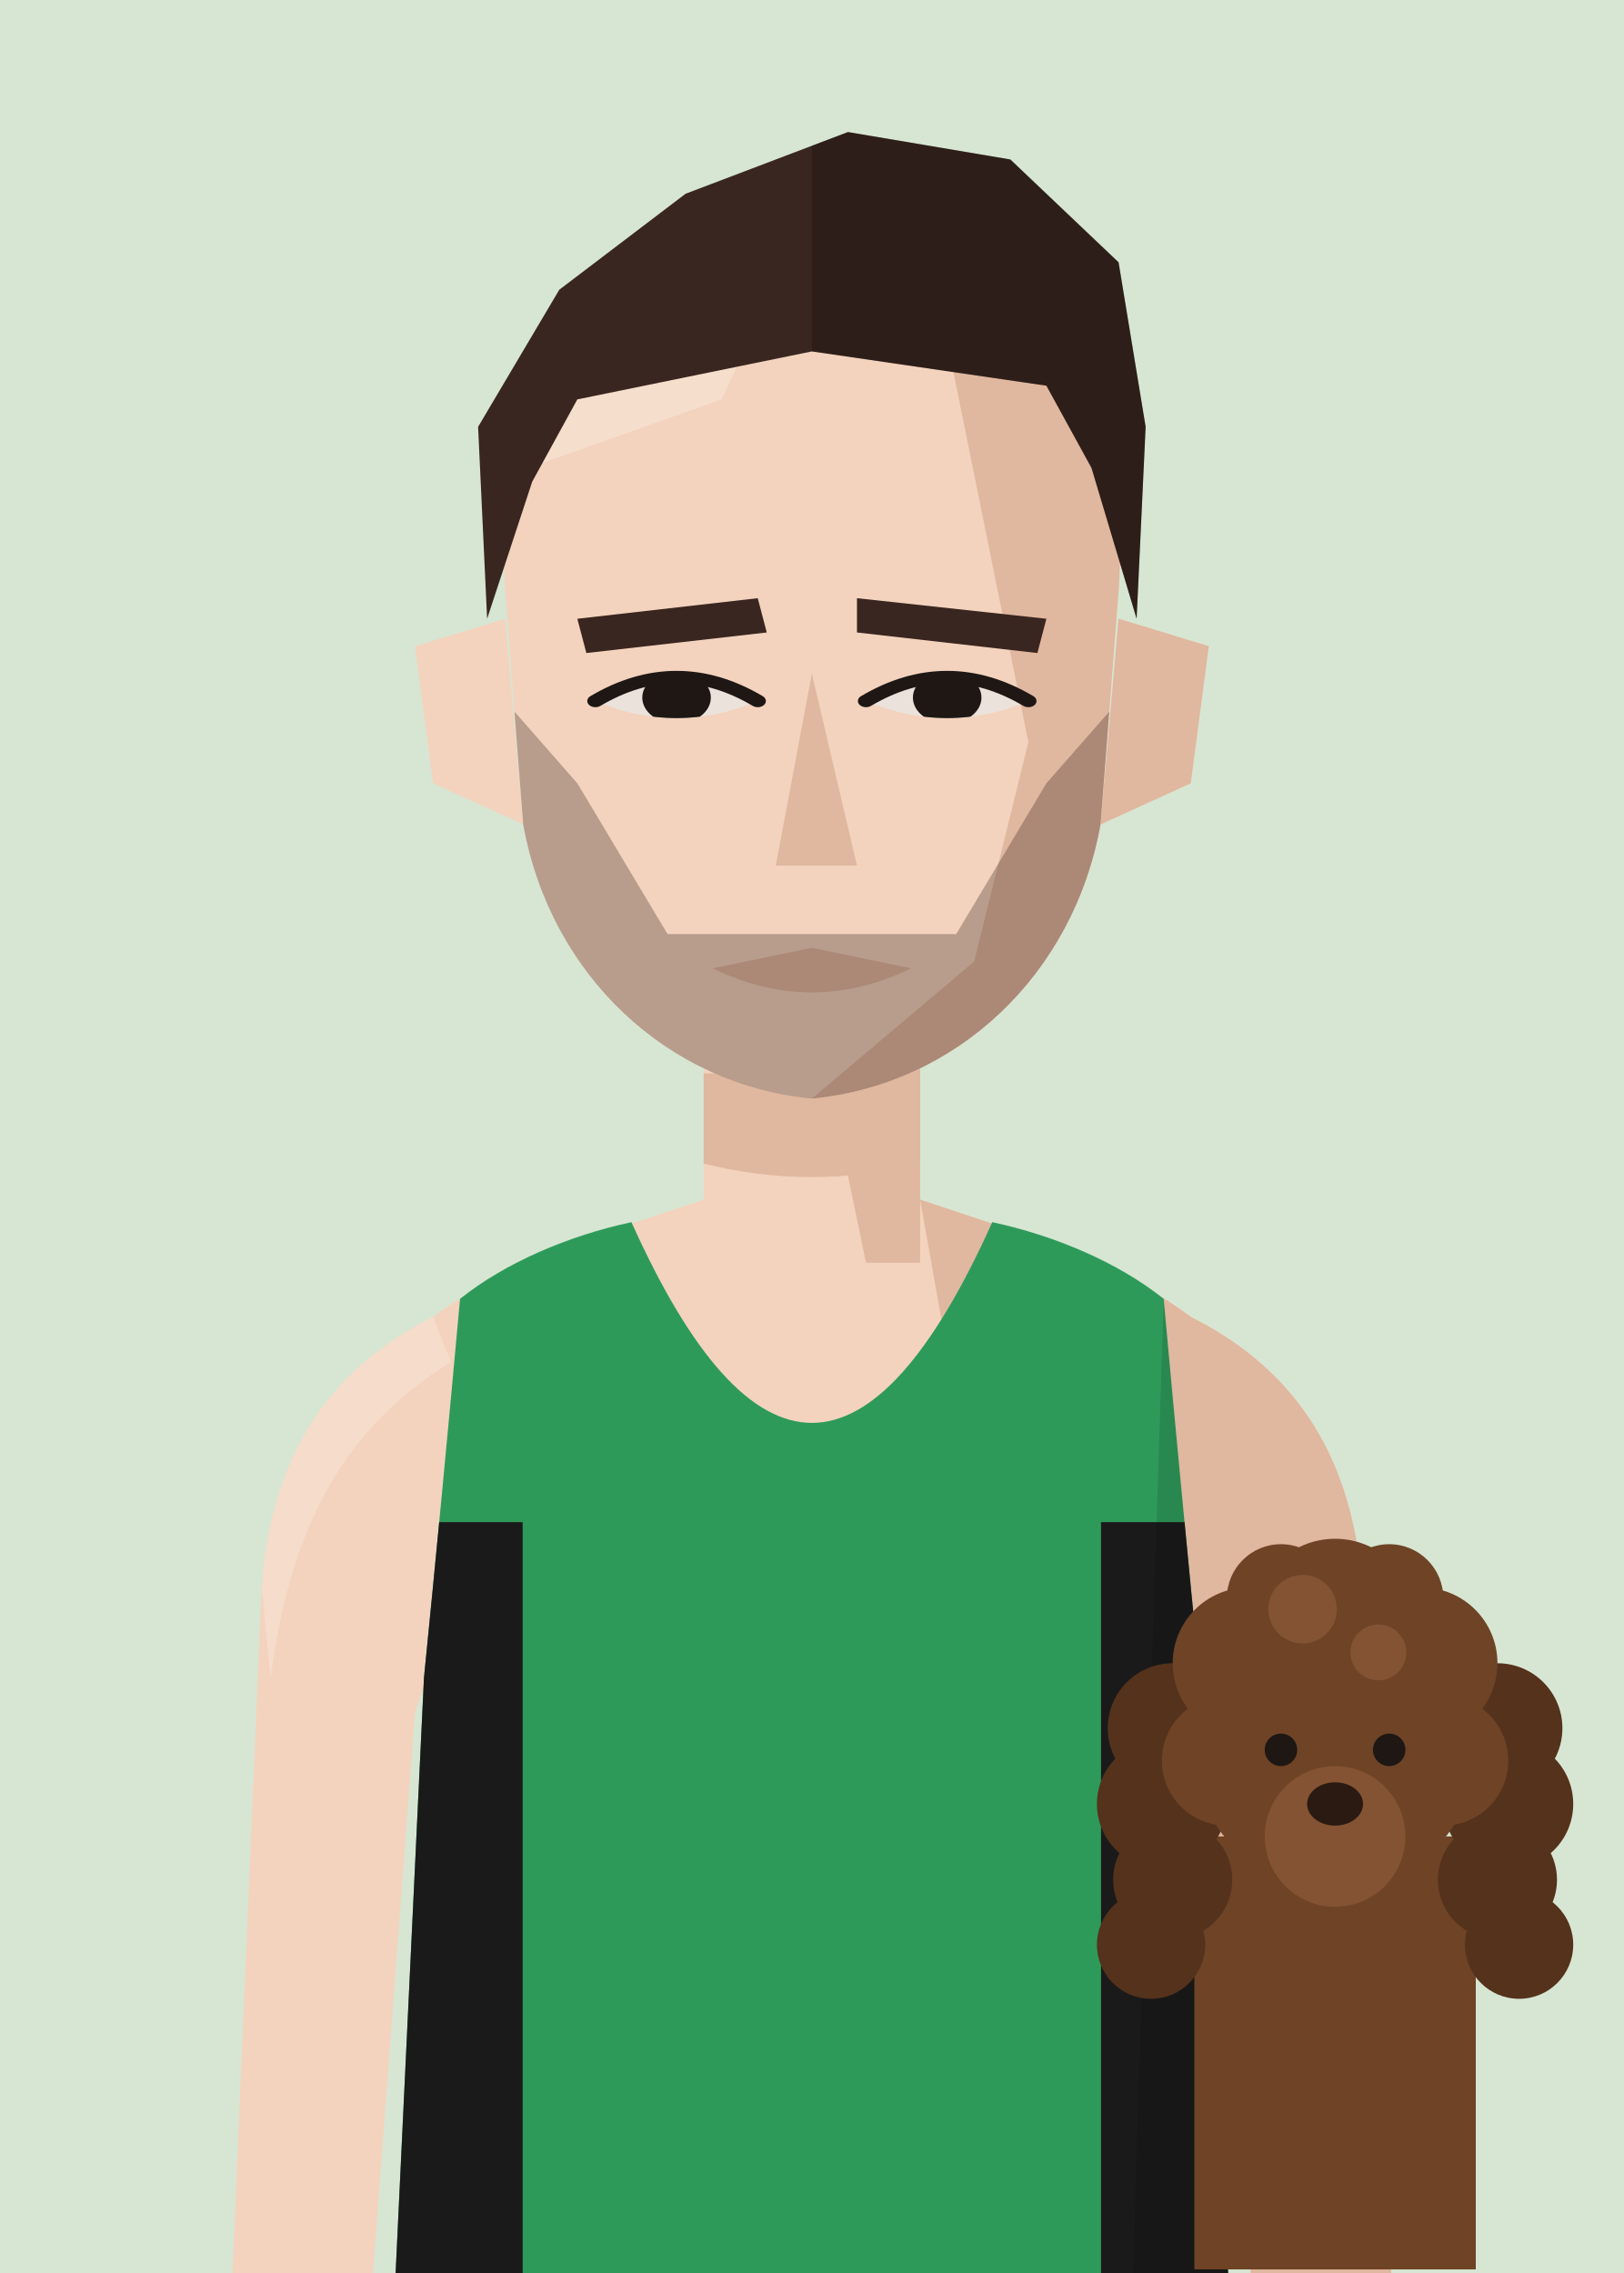
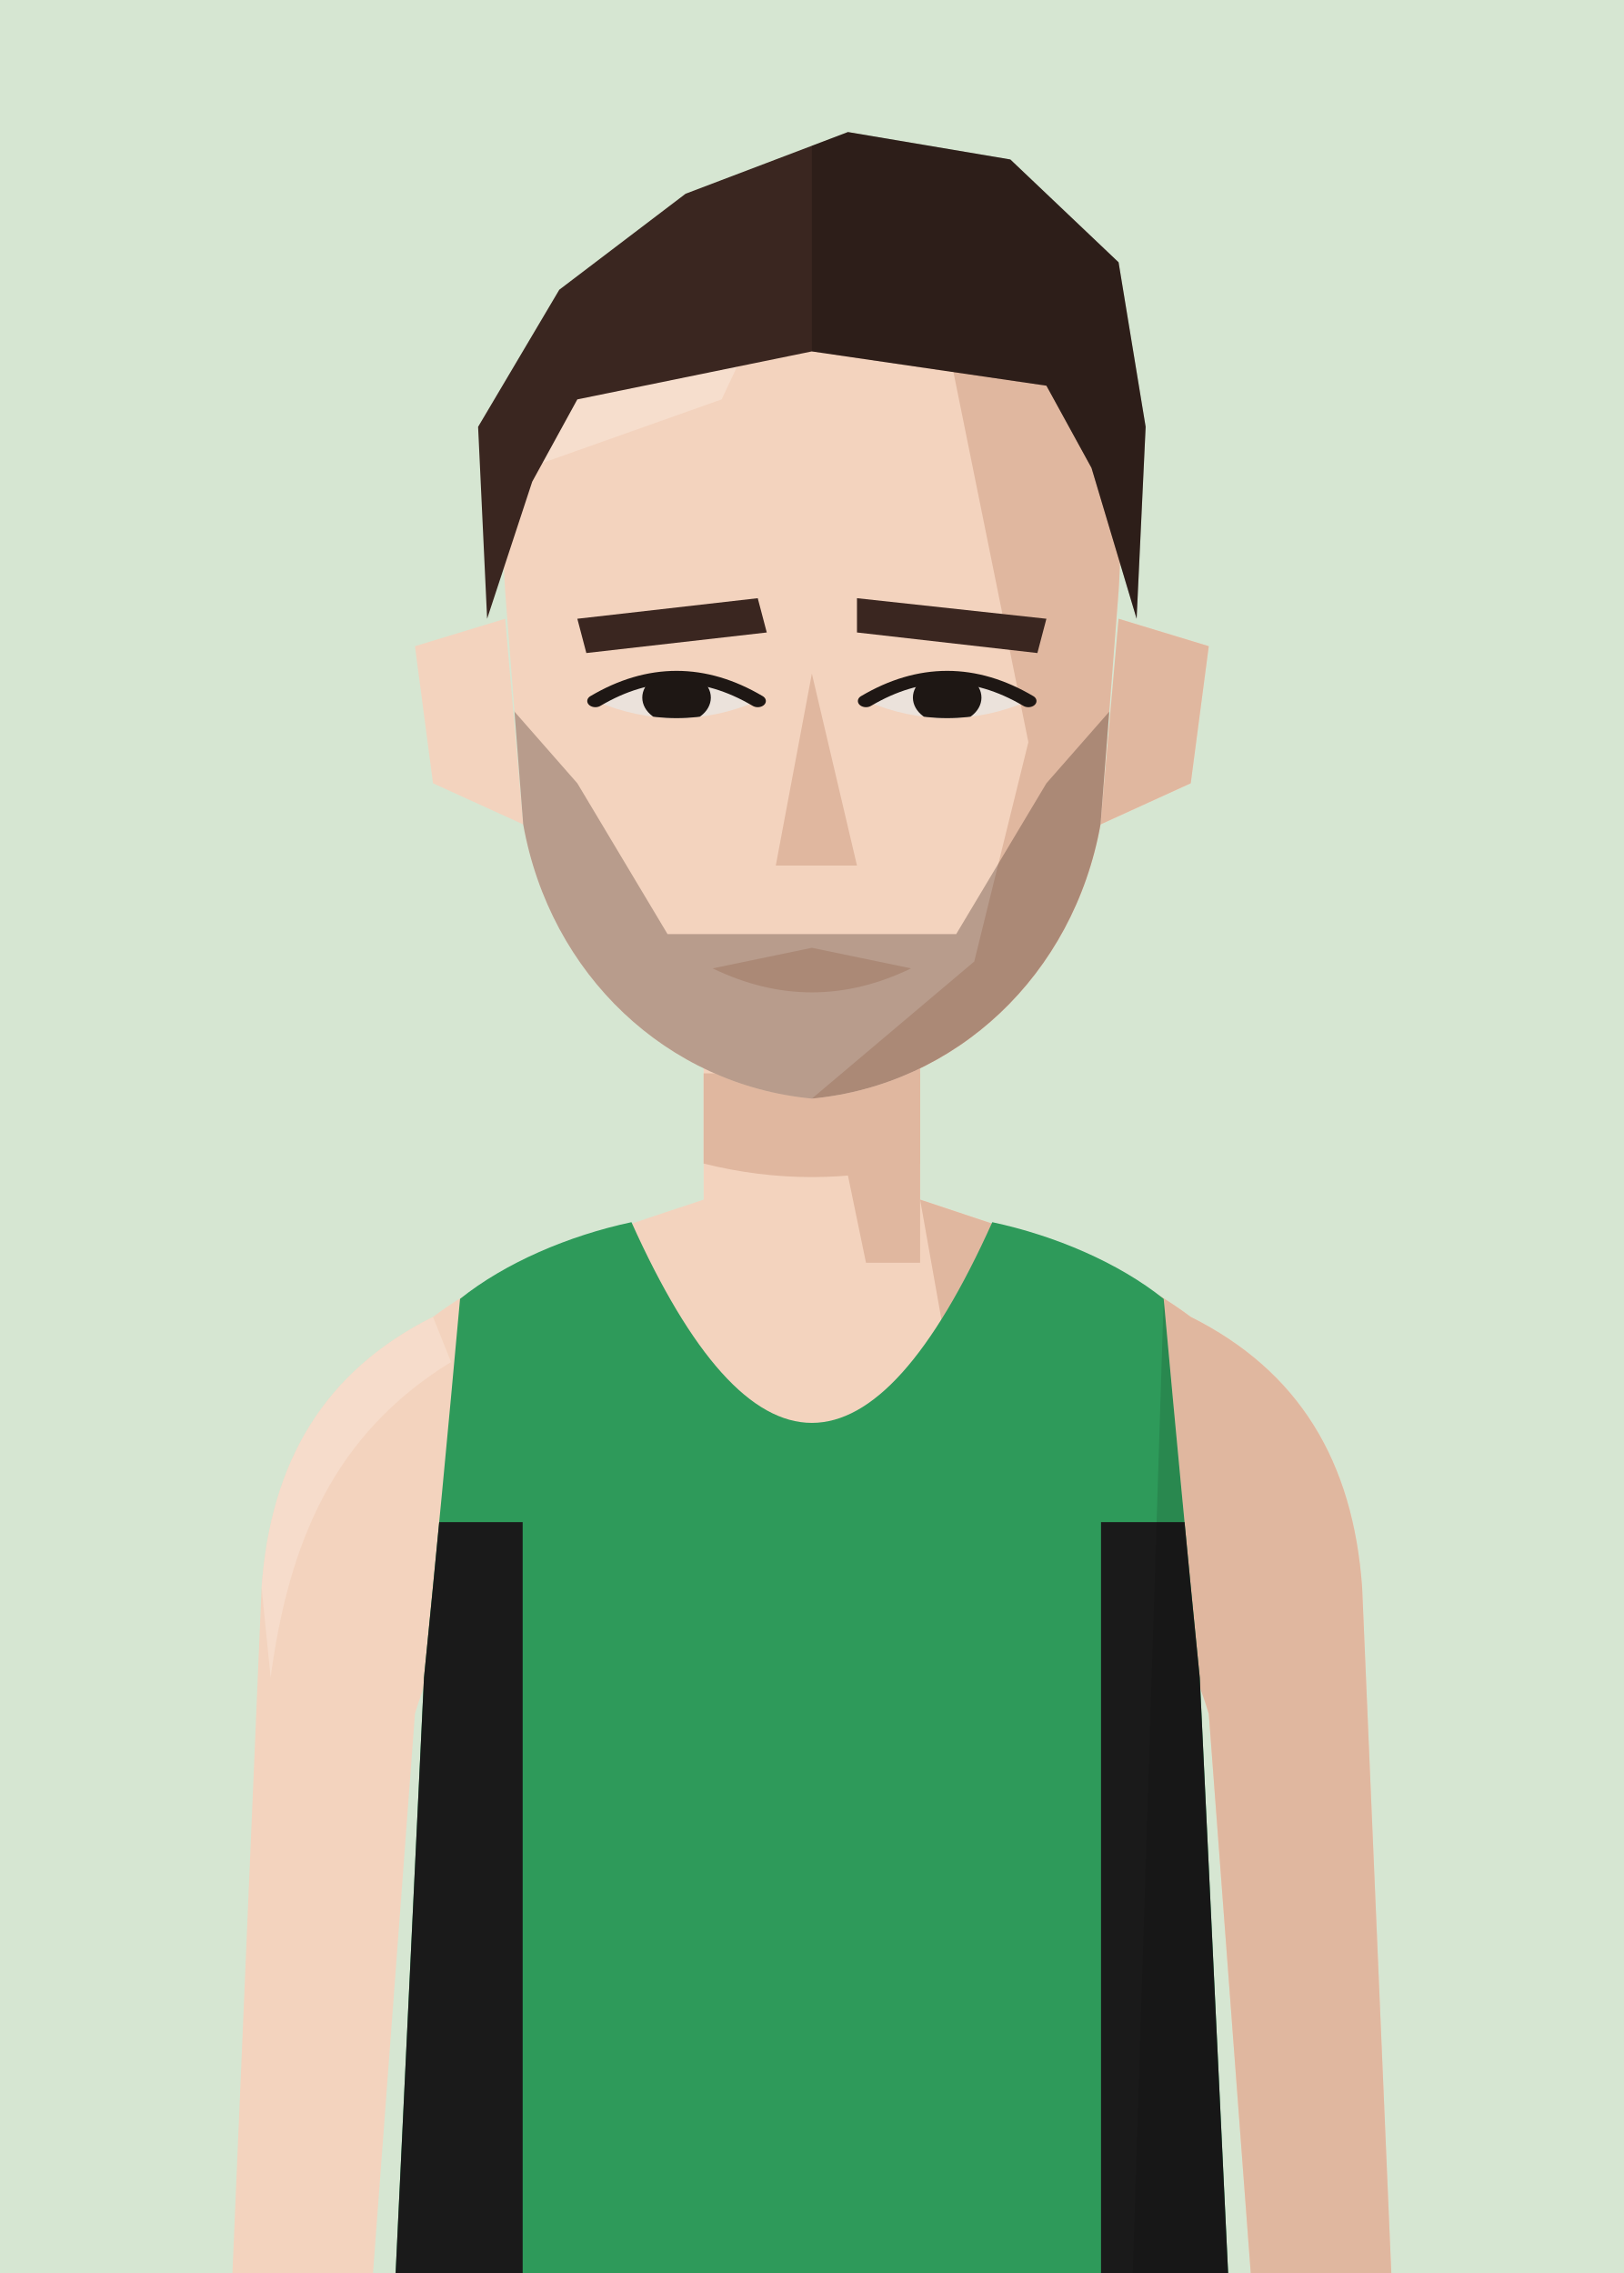
<svg xmlns="http://www.w3.org/2000/svg" viewBox="10 20 180 252">
  <defs>
    <clipPath id="vf">
      <path d="M53,330 L57,246 Q59,226 61,204 C66,200 73,197 80,195.5 Q100,240 120,195.5 C127,197 134,200 139,204 Q141,226 143,246 L147,330 Z" />
    </clipPath>
    <clipPath id="hf">
      <path d="M66,96 C64,58 80,40 100,40 C120,40 136,58 134,96 L132,130 C129,152 116,168 100,170 C84,168 71,152 68,130 Z" />
    </clipPath>
    <clipPath id="rf">
      <rect x="100" y="0" width="100" height="300" />
    </clipPath>
    <clipPath id="ef">
      <path d="M76,112 Q85,105 94,112 Q85,117 76,112 Z" />
      <path d="M106,112 Q115,105 124,112 Q115,117 106,112 Z" />
    </clipPath>
    <clipPath id="cf">
      <rect x="0" y="92" width="200" height="300" />
    </clipPath>
  </defs>
  <rect width="200" height="280" fill="#D6E6D2" />
  <g transform="translate(0,-40)">
    <rect x="88" y="171" width="24" height="37" fill="#F3D3BE" />
    <path d="M88,193 C76,197 66,200 58,206 C46,212 40,222 39,236 L35,330 L50,330 L56,250 Q59,240 64,238 L136,238 Q141,240 144,250 L150,330 L165,330 L161,236 C160,222 154,212 142,206 C134,200 124,197 112,193" fill="#F3D3BE" />
    <g fill="#E0B79F">
      <path d="M112,193 C124,197 134,200 142,206 C154,212 160,222 161,236 L165,330 L150,330 L144,250 Q141,240 136,238 L120,238 Z" />
      <path d="M58,206 C46,212 40,222 39,236 L40,246 C42,231 47,219 60,211 Z" fill="#F8E2D3" opacity=".6" />
      <polygon points="100,171 112,171 112,200 106,200" />
      <path d="M88,179 L112,179 L112,189 Q100,192 88,189 Z" />
    </g>
    <g transform="translate(0,83) scale(1,0.76) translate(0,-40)">
      <g fill="#F3D3BE">
        <path d="M66,100 L56,104 L58,124 L68,130 Z" />
        <path d="M134,100 L144,104 L142,124 L132,130 Z" />
        <path d="M66,96 C64,58 80,40 100,40 C120,40 136,58 134,96 L132,130 C129,152 116,168 100,170 C84,168 71,152 68,130 Z" />
      </g>
      <path d="M134,100 L144,104 L142,124 L132,130 Z" fill="#E0B79F" />
      <g clip-path="url(#hf)">
        <polygon points="112,40 140,40 140,180 100,180 100,170 118,150 124,118 120,92" fill="#E0B79F" />
        <polygon points="60,40 100,40 90,68 60,82" fill="#F8E2D3" opacity=".7" />
      </g>
      <g fill="#3A2620">
        <polygon points="74,100 94,97 95,102 75,105" />
        <polygon points="105,97 126,100 125,105 105,102" />
      </g>
      <g fill="#EBE2DB">
        <path d="M76,112 Q85,105 94,112 Q85,117 76,112 Z" />
        <path d="M106,112 Q115,105 124,112 Q115,117 106,112 Z" />
      </g>
      <g clip-path="url(#ef)" fill="#1E1714">
        <circle cx="85" cy="111.5" r="3.8" />
        <circle cx="115" cy="111.5" r="3.8" />
      </g>
      <g fill="none" stroke="#1E1714" stroke-width="1.8" stroke-linecap="round">
        <path d="M76,112 Q85,105 94,112" />
        <path d="M106,112 Q115,105 124,112" />
      </g>
      <polygon points="100,108 105,136 96,136" fill="#E0B79F" />
      <path d="M89,151 L100,148 L111,151 Q100,158 89,151 Z" fill="#E0B79F" />
      <g clip-path="url(#hf)" fill="#3A2620">
        <path d="M66,112 L74,124 L84,146 L116,146 L126,124 L134,112 L134,180 L66,180 Z" opacity=".32" />
      </g>
      <g fill="#3A2620">
        <path d="M64,100 L63,72 L72,52 L86,38 L104,29 L122,33 L134,48 L137,72 L136,100 L131,78 L126,66 L100,61 L74,68 L69,80 Z" />
        <g clip-path="url(#rf)" fill="#000" opacity=".22">
          <path d="M64,100 L63,72 L72,52 L86,38 L104,29 L122,33 L134,48 L137,72 L136,100 L131,78 L126,66 L100,61 L74,68 L69,80 Z" />
        </g>
      </g>
    </g>
    <g clip-path="url(#vf)">
      <path d="M53,330 L57,246 Q59,226 61,204 C66,200 73,197 80,195.5 Q100,240 120,195.5 C127,197 134,200 139,204 Q141,226 143,246 L147,330 Z" fill="#2E9A5A" />
      <g transform="matrix(6.2857 0 0 6.5 37.14 193)">
        <rect x="0" y="5.5" width="4.9" height="14.5" fill="#1a1a1a" />
        <rect x="15.1" y="5.5" width="4.9" height="14.5" fill="#1a1a1a" />
      </g>
      <path d="M139,204 Q141,226 143,246 L147,330 L135,330 Z" fill="#000" opacity="0.12" />
    </g>
  </g>
-   <g class="dog">
-     <rect x="142.4" y="223.6" width="31.2" height="48.0" fill="#6E4326" />
-     <circle cx="140.0" cy="211.6" r="7.2" fill="#55321C" />
-     <circle cx="138.8" cy="220.0" r="7.2" fill="#55321C" />
-     <circle cx="140.0" cy="228.4" r="6.6" fill="#55321C" />
-     <circle cx="137.6" cy="235.6" r="6.0" fill="#55321C" />
-     <circle cx="176.0" cy="211.6" r="7.2" fill="#55321C" />
-     <circle cx="177.2" cy="220.0" r="7.2" fill="#55321C" />
-     <circle cx="176.0" cy="228.4" r="6.6" fill="#55321C" />
-     <circle cx="178.4" cy="235.6" r="6.0" fill="#55321C" />
-     <circle cx="158.0" cy="214.0" r="15.6" fill="#6E4326" />
-     <circle cx="148.4" cy="204.4" r="8.4" fill="#6E4326" />
-     <circle cx="158.0" cy="199.6" r="9.0" fill="#6E4326" />
-     <circle cx="167.6" cy="204.4" r="8.4" fill="#6E4326" />
-     <circle cx="146.0" cy="215.2" r="7.2" fill="#6E4326" />
-     <circle cx="170.0" cy="215.2" r="7.2" fill="#6E4326" />
-     <circle cx="152.0" cy="197.2" r="6.0" fill="#6E4326" />
-     <circle cx="164.0" cy="197.2" r="6.0" fill="#6E4326" />
-     <circle cx="154.4" cy="198.4" r="3.8" fill="#835333" />
-     <circle cx="162.8" cy="203.2" r="3.1" fill="#835333" />
-     <circle cx="158.0" cy="223.6" r="7.8" fill="#835333" />
-     <circle cx="152.0" cy="214.0" r="1.8" fill="#1E1714" />
-     <circle cx="164.0" cy="214.0" r="1.8" fill="#1E1714" />
-     <ellipse cx="158.0" cy="220.0" rx="3.1" ry="2.4" fill="#2A1A12" />
-   </g>
</svg>
